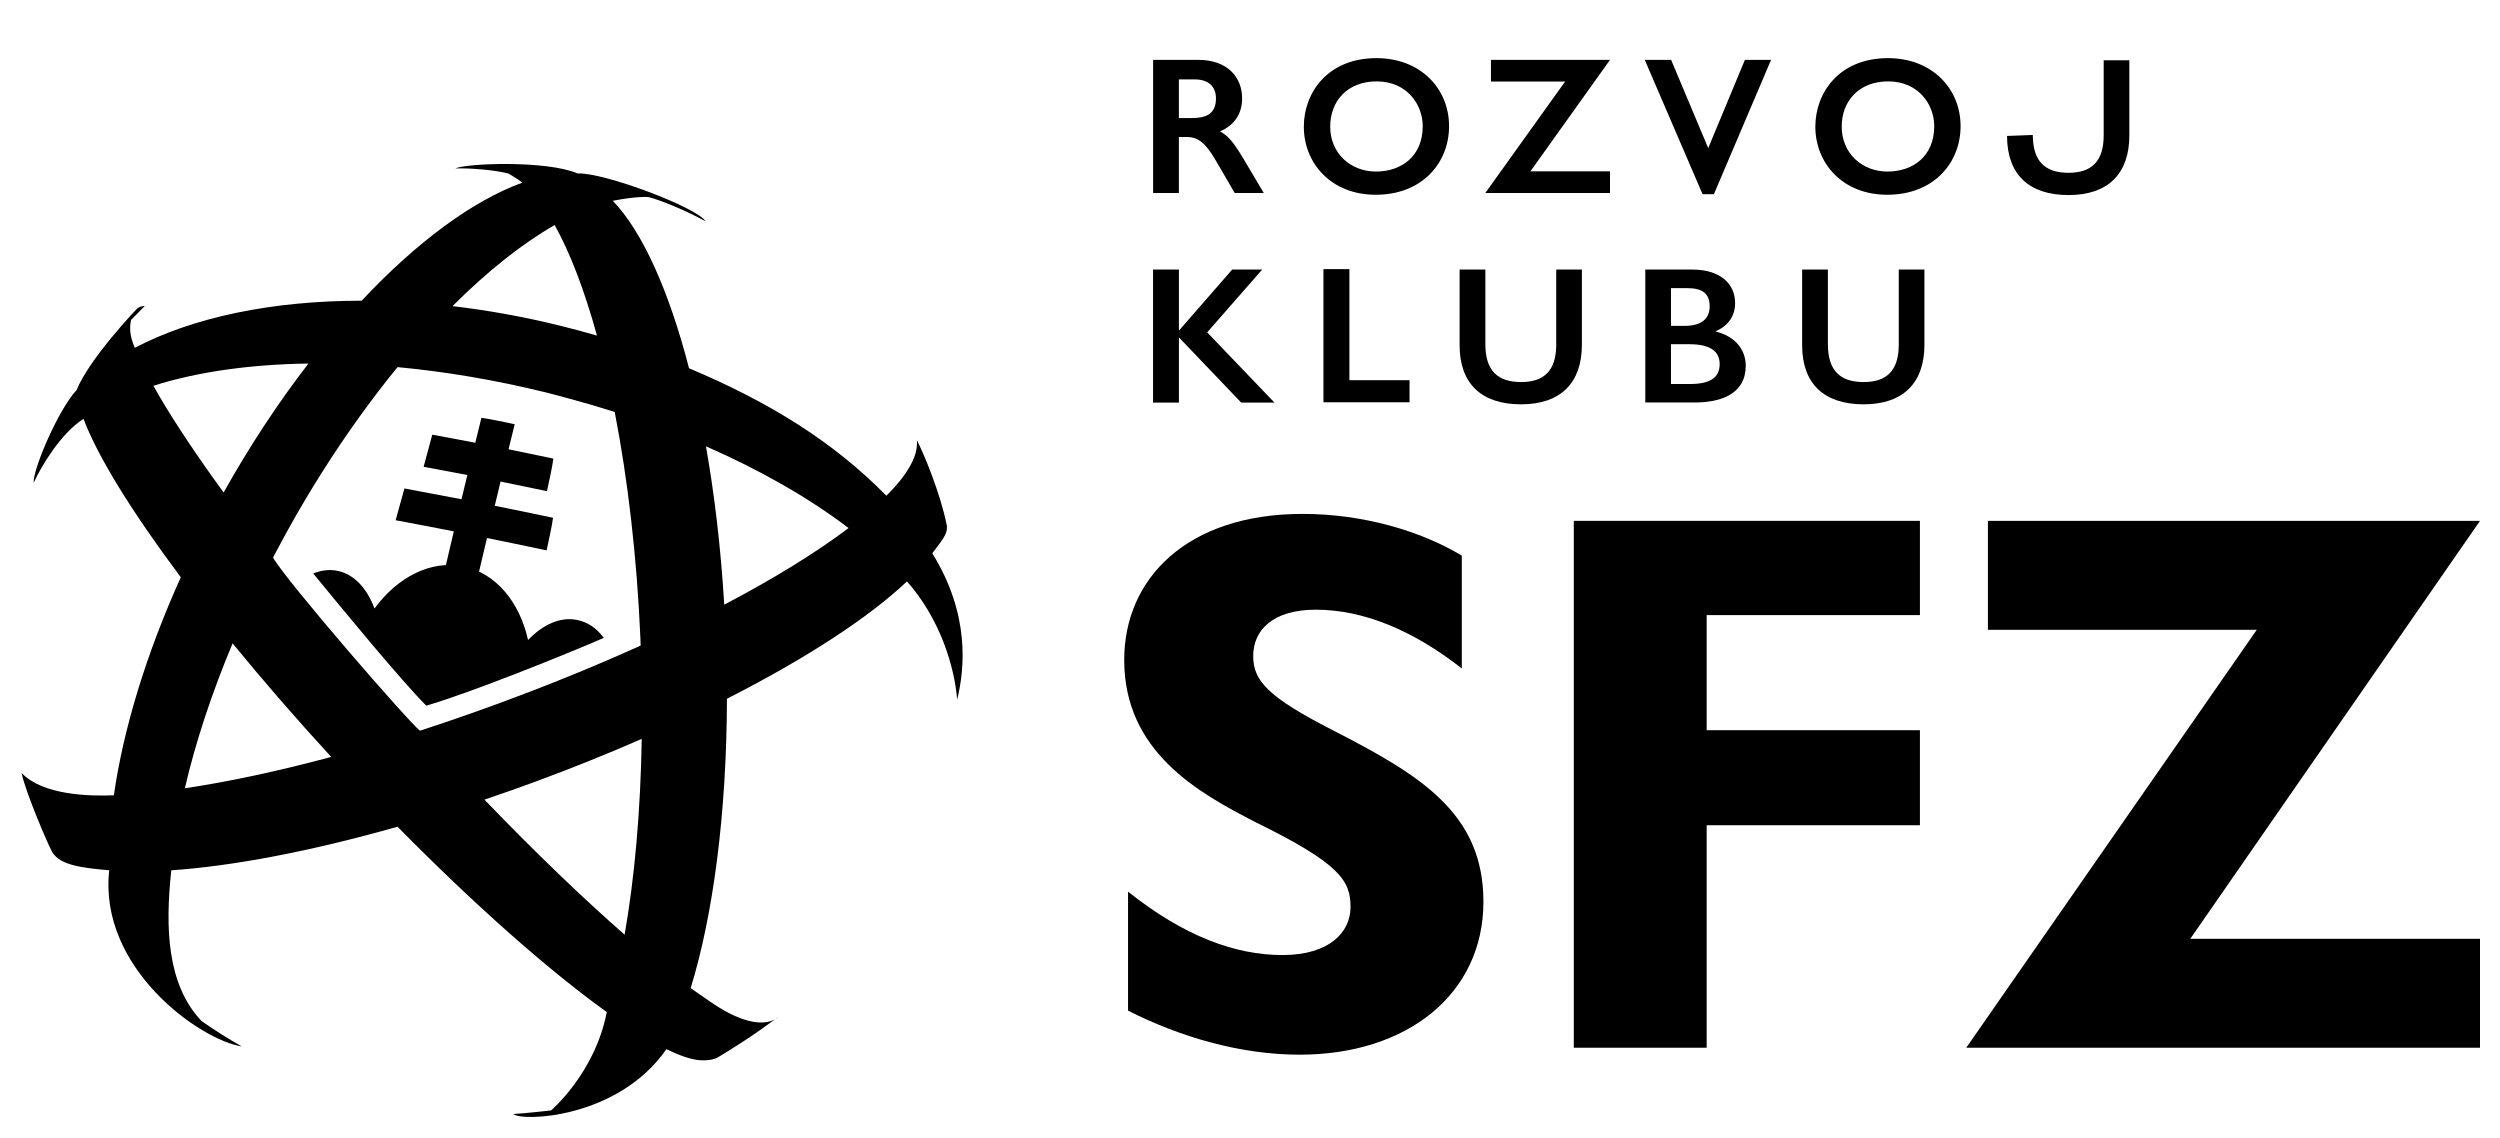
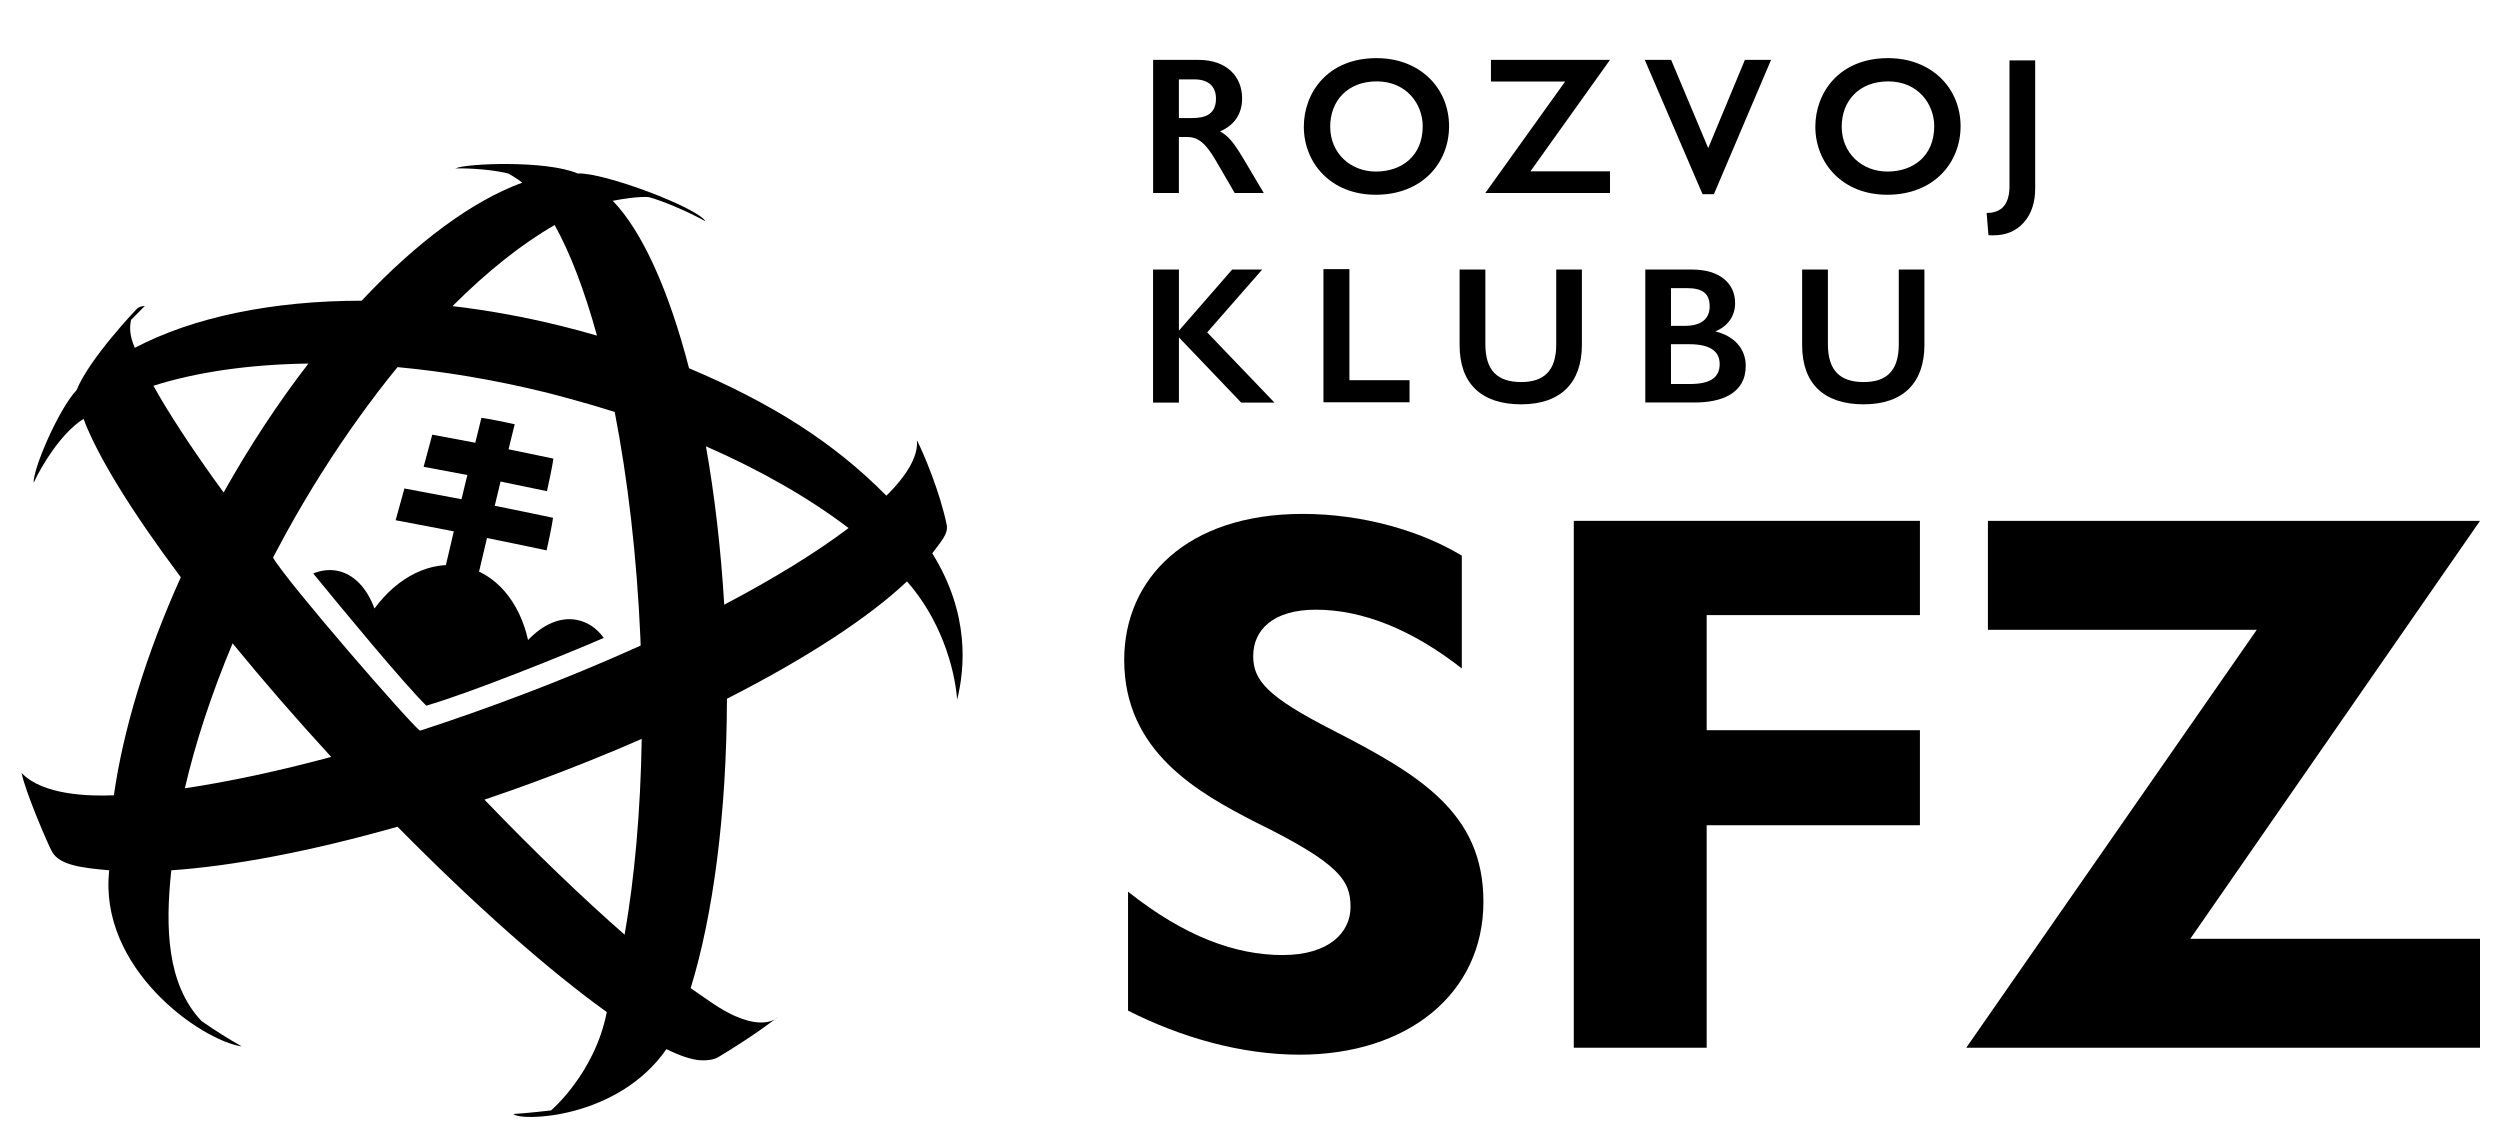
<svg xmlns="http://www.w3.org/2000/svg" width="191.15" height="87.00" viewBox="0 0 191.15 87.00" role="img" aria-label="Rozvoj klubu SFZ">
  <path fill="#000000" d="M 55.375 46.234 C 55.117 41.934 54.637 37.852 53.977 34.125 C 58.191 35.969 61.891 38.102 64.883 40.375 C 62.422 42.234 59.188 44.230 55.375 46.234 M 47.758 71.465 C 44.582 68.688 40.918 65.172 37.039 61.141 C 38.312 60.711 39.602 60.258 40.898 59.781 C 43.742 58.730 46.480 57.629 49.066 56.496 C 48.977 62.051 48.516 67.148 47.758 71.465 M 32.109 55.867 C 31.316 55.289 21.926 44.469 20.875 42.633 C 20.961 42.469 21.051 42.305 21.137 42.141 C 21.375 41.688 21.617 41.234 21.867 40.781 C 23.621 37.594 25.504 34.629 27.453 31.914 C 28.422 30.570 29.402 29.281 30.395 28.070 C 32.188 28.238 34.023 28.477 35.895 28.793 C 37.812 29.117 39.766 29.520 41.738 30.004 C 42.363 30.160 42.973 30.328 43.586 30.496 C 44.742 30.809 45.887 31.141 47.000 31.496 C 47.996 36.613 48.691 42.504 48.965 48.781 C 48.969 48.914 48.973 49.047 48.977 49.176 C 48.980 49.238 48.984 49.297 48.984 49.359 C 40.992 52.980 33.797 55.320 32.109 55.867 M 14.133 60.273 C 14.938 56.801 16.164 53.059 17.785 49.191 C 20.062 51.977 22.594 54.902 25.324 57.875 C 21.238 58.973 17.449 59.777 14.133 60.273 M 12.238 30.387 C 12.059 30.082 11.891 29.785 11.730 29.496 C 15.051 28.441 19.090 27.859 23.582 27.797 C 21.309 30.742 19.113 34.055 17.098 37.656 C 15.109 34.926 13.461 32.461 12.238 30.387 M 42.410 17.207 C 43.602 19.348 44.699 22.227 45.645 25.660 C 44.730 25.395 43.801 25.141 42.855 24.910 C 40.059 24.219 37.293 23.723 34.598 23.406 C 37.262 20.742 39.914 18.637 42.410 17.207 M 71.281 42.305 C 71.875 41.488 72.523 40.844 72.387 40.145 C 71.898 37.695 70.602 34.602 70.102 33.652 C 70.305 35.398 68.270 37.406 67.770 37.902 C 63.762 33.820 58.910 30.781 52.684 28.156 C 51.148 22.223 49.113 17.691 46.852 15.352 C 48.812 14.973 49.598 15.070 49.598 15.070 C 50.672 15.352 52.633 16.191 53.938 16.918 C 53.367 15.891 46.188 13.172 44.168 13.262 C 41.758 12.234 35.570 12.492 34.820 12.879 C 35.992 12.844 37.820 12.996 38.863 13.266 C 38.863 13.266 39.582 13.668 39.934 13.965 C 36.141 15.348 31.859 18.504 27.652 22.992 C 20.805 22.992 14.754 24.258 10.309 26.594 C 9.883 25.621 9.910 25.000 10.020 24.461 C 10.312 24.156 10.777 23.691 11.074 23.395 C 10.828 23.402 10.629 23.469 10.480 23.594 C 10.480 23.594 6.836 27.398 5.855 29.828 C 4.484 31.285 2.516 35.844 2.570 36.926 C 3.133 35.676 4.668 33.102 6.387 32.027 C 7.453 34.875 10.078 39.133 13.824 44.137 C 11.145 50.074 9.418 55.820 8.707 60.809 C 6.844 60.883 3.285 60.812 1.652 59.102 C 1.914 60.480 3.672 64.586 3.984 65.133 C 4.570 66.160 6.277 66.359 8.352 66.543 C 7.512 74.039 15.344 79.543 18.484 80.008 C 17.418 79.406 16.391 78.758 15.402 78.062 C 12.770 75.270 12.621 70.961 13.098 66.543 C 17.777 66.227 23.766 65.094 30.395 63.211 C 36.375 69.281 42.016 74.242 46.395 77.383 C 45.488 82.066 42.129 84.906 42.137 84.902 C 42.137 84.902 40.219 85.125 39.258 85.176 C 39.801 85.758 47.227 85.586 50.953 80.219 C 51.984 80.723 52.852 81.016 53.520 81.066 C 54.023 81.105 54.594 81.027 54.906 80.836 C 57.766 79.121 59.496 77.750 59.496 77.750 C 59.496 77.750 58.176 79.293 54.250 76.551 C 53.809 76.238 53.316 75.922 52.809 75.551 C 54.531 69.957 55.562 62.180 55.582 53.426 C 61.633 50.348 66.438 47.211 69.348 44.453 C 71.848 47.281 72.980 50.914 73.184 53.496 C 73.766 51.129 74.180 46.973 71.281 42.305" />
  <path fill="#000000" d="M 42.285 39.590 C 40.543 39.223 39.117 38.930 37.828 38.672 C 37.977 38.043 38.129 37.430 38.273 36.820 C 39.203 37.008 40.301 37.234 41.820 37.555 C 41.926 37.098 42.250 35.594 42.312 35.066 C 40.824 34.754 39.758 34.531 38.883 34.352 C 39.043 33.703 39.199 33.066 39.355 32.438 C 38.891 32.332 37.352 32.012 36.809 31.949 C 36.652 32.578 36.496 33.211 36.340 33.852 C 35.465 33.684 34.500 33.504 33.051 33.234 L 32.391 35.691 C 33.816 35.957 34.820 36.145 35.734 36.320 C 35.586 36.930 35.438 37.547 35.285 38.172 C 33.910 37.906 32.551 37.652 30.922 37.348 L 30.250 39.777 C 31.859 40.078 33.273 40.348 34.699 40.629 C 34.176 42.828 33.641 45.125 33.078 47.566 L 35.621 48.035 C 36.176 45.625 36.715 43.328 37.234 41.137 C 38.598 41.410 40.062 41.719 41.793 42.082 C 41.898 41.625 42.223 40.117 42.285 39.590" />
  <path fill="#000000" d="M 32.590 53.953 C 35.844 53.027 43.484 49.945 46.164 48.773 C 45.629 48.039 44.953 47.570 44.125 47.402 C 42.852 47.141 41.520 47.742 40.375 48.934 C 39.730 46.035 37.922 43.820 35.438 43.309 C 32.945 42.797 30.395 44.125 28.633 46.527 C 28.062 44.984 27.082 43.910 25.812 43.648 C 25.195 43.520 24.566 43.598 23.949 43.848 C 26.281 46.695 30.707 52.070 32.590 53.953" />
  <path fill="#000000" d="M 90.137 9.027 L 91.137 9.027 C 92.164 9.027 92.973 8.742 92.973 7.535 C 92.973 6.625 92.418 6.070 91.328 6.070 L 90.137 6.070 Z M 91.629 4.578 C 93.840 4.578 94.973 5.895 94.973 7.520 C 94.973 8.668 94.418 9.562 93.285 10.043 C 93.910 10.414 94.242 10.758 95.062 12.117 L 96.629 14.758 L 94.406 14.758 L 93.000 12.340 C 92.094 10.758 91.496 10.473 90.703 10.473 L 90.137 10.473 L 90.137 14.758 L 88.168 14.758 L 88.168 4.578 Z M 91.629 4.578" />
  <path fill="#000000" d="M 101.707 9.684 C 101.707 11.715 103.261 13.117 105.199 13.117 C 107.199 13.117 108.781 11.906 108.781 9.652 C 108.781 7.969 107.558 6.223 105.261 6.223 C 103.035 6.223 101.707 7.715 101.707 9.684 M 110.796 9.652 C 110.796 12.430 108.765 14.891 105.187 14.891 C 101.753 14.891 99.691 12.461 99.691 9.684 C 99.691 7.102 101.500 4.445 105.246 4.445 C 108.601 4.445 110.796 6.758 110.796 9.652" />
  <path fill="#000000" d="M 123.100 4.578 L 117.014 13.102 L 123.100 13.102 L 123.100 14.758 L 113.565 14.758 L 119.670 6.234 L 113.998 6.234 L 113.998 4.578 Z M 123.100 4.578" />
  <path fill="#000000" d="M 127.774 4.578 L 130.610 11.324 L 133.415 4.578 L 135.415 4.578 L 131.044 14.848 L 130.177 14.848 L 125.759 4.578 Z M 127.774 4.578" />
  <path fill="#000000" d="M 140.817 9.684 C 140.817 11.715 142.371 13.117 144.309 13.117 C 146.309 13.117 147.891 11.906 147.891 9.652 C 147.891 7.969 146.668 6.223 144.371 6.223 C 142.145 6.223 140.817 7.715 140.817 9.684 M 149.906 9.652 C 149.906 12.430 147.875 14.891 144.297 14.891 C 140.863 14.891 138.801 12.461 138.801 9.684 C 138.801 7.102 140.610 4.445 144.356 4.445 C 147.711 4.445 149.906 6.758 149.906 9.652" />
-   <path fill="#000000" d="M 160.848 4.610 L 162.809 4.610 L 162.809 10.369 C 162.809 13.261 161.197 14.915 158.163 14.915 C 155.130 14.915 153.459 13.336 153.459 10.394 L 155.429 10.319 C 155.429 12.322 156.352 13.212 158.163 13.212 C 159.917 13.212 160.848 12.347 160.848 10.336 Z" />
+   <path fill="#000000" d="M 155.610 4.620 L 155.610 14.404 Q 155.610 16.035 154.737 17.014 Q 153.863 17.993 152.422 17.993 Q 152.320 17.993 152.229 17.993 Q 152.138 17.993 152.036 17.979 L 151.898 16.282 Q 153.645 16.282 153.645 14.237 L 153.645 4.620 L 155.610 4.620 Z" />
  <path fill="#000000" d="M 90.140 20.610 L 90.140 25.280 L 94.212 20.610 L 96.506 20.610 L 92.301 25.413 L 97.445 30.782 L 94.902 30.782 L 90.140 25.796 L 90.140 30.782 L 88.162 30.782 L 88.162 20.610 Z M 90.140 20.610" />
  <path fill="#000000" d="M 103.176 20.578 L 103.176 29.070 L 107.773 29.070 L 107.773 30.758 L 101.191 30.758 L 101.191 20.578 Z M 103.176 20.578" />
  <path fill="#000000" d="M 113.571 20.610 L 113.571 26.319 C 113.571 28.322 114.493 29.212 116.305 29.212 C 118.058 29.212 118.989 28.347 118.989 26.336 L 118.989 20.610 L 120.951 20.610 L 120.951 26.369 C 120.951 29.261 119.338 30.915 116.305 30.915 C 113.271 30.915 111.601 29.336 111.601 26.394 L 111.601 20.610 Z M 113.571 20.610" />
  <path fill="#000000" d="M 129.217 29.361 C 130.738 29.361 131.486 28.887 131.486 27.840 C 131.486 26.884 130.796 26.319 129.175 26.319 L 127.763 26.319 L 127.763 29.361 Z M 127.763 24.915 L 128.818 24.915 C 130.148 24.915 130.721 24.325 130.721 23.427 C 130.721 22.463 130.206 22.031 128.993 22.031 L 127.763 22.031 Z M 129.383 20.610 C 131.486 20.610 132.666 21.657 132.666 23.178 C 132.666 24.192 132.093 24.948 131.153 25.339 C 132.674 25.713 133.480 26.727 133.480 27.973 C 133.480 30.093 131.619 30.774 129.591 30.774 L 125.801 30.774 L 125.801 20.610 Z M 129.383 20.610" />
  <path fill="#000000" d="M 139.761 20.610 L 139.761 26.319 C 139.761 28.322 140.684 29.212 142.495 29.212 C 144.249 29.212 145.180 28.347 145.180 26.336 L 145.180 20.610 L 147.141 20.610 L 147.141 26.369 C 147.141 29.261 145.529 30.915 142.495 30.915 C 139.462 30.915 137.791 29.336 137.791 26.394 L 137.791 20.610 Z M 139.761 20.610" />
  <path fill="#000000" d="M 111.770 42.484 L 111.770 51.109 C 107.988 48.152 104.207 46.617 100.605 46.617 C 97.355 46.617 95.820 48.152 95.820 50.164 C 95.820 52.051 96.941 53.293 101.902 55.832 C 108.578 59.258 113.422 62.152 113.422 68.945 C 113.422 75.977 107.633 80.641 99.363 80.641 C 94.934 80.641 90.328 79.340 86.250 77.273 L 86.250 68.176 C 90.562 71.605 94.461 73.023 98.066 73.023 C 101.668 73.023 103.262 71.250 103.262 69.359 C 103.262 67.352 102.496 66.051 95.996 62.863 C 91.625 60.617 85.957 57.488 85.957 50.457 C 85.957 44.254 90.738 39.293 99.602 39.293 C 104.207 39.293 108.637 40.594 111.770 42.484" />
  <path fill="#000000" d="M 146.797 39.824 L 146.797 47.031 L 130.492 47.031 L 130.492 55.832 L 146.797 55.832 L 146.797 63.098 L 130.492 63.098 L 130.492 80.109 L 120.332 80.109 L 120.332 39.824 Z M 146.797 39.824" />
  <path fill="#000000" d="M 189.621 39.824 L 167.469 71.781 L 189.621 71.781 L 189.621 80.109 L 150.340 80.109 L 172.551 48.156 L 151.996 48.156 L 151.996 39.824 Z M 189.621 39.824" />
</svg>
